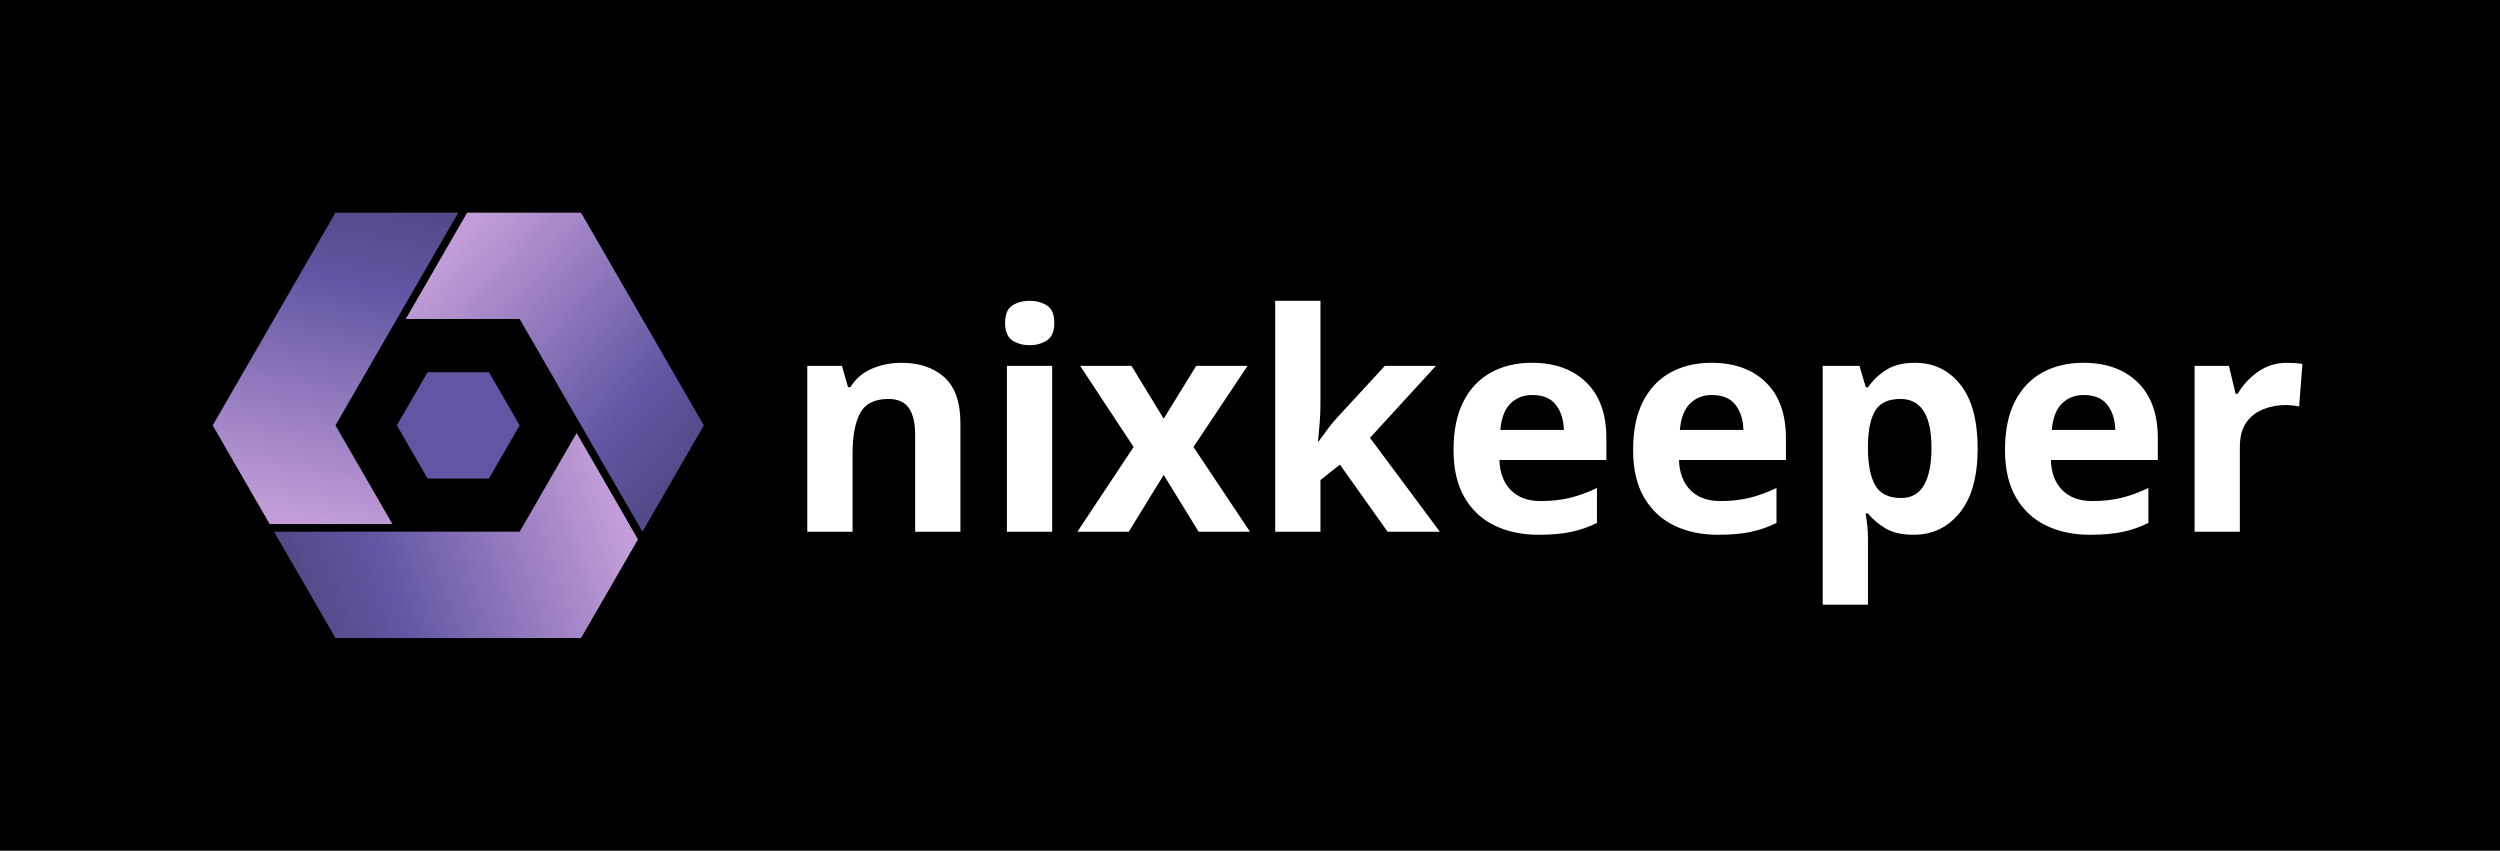
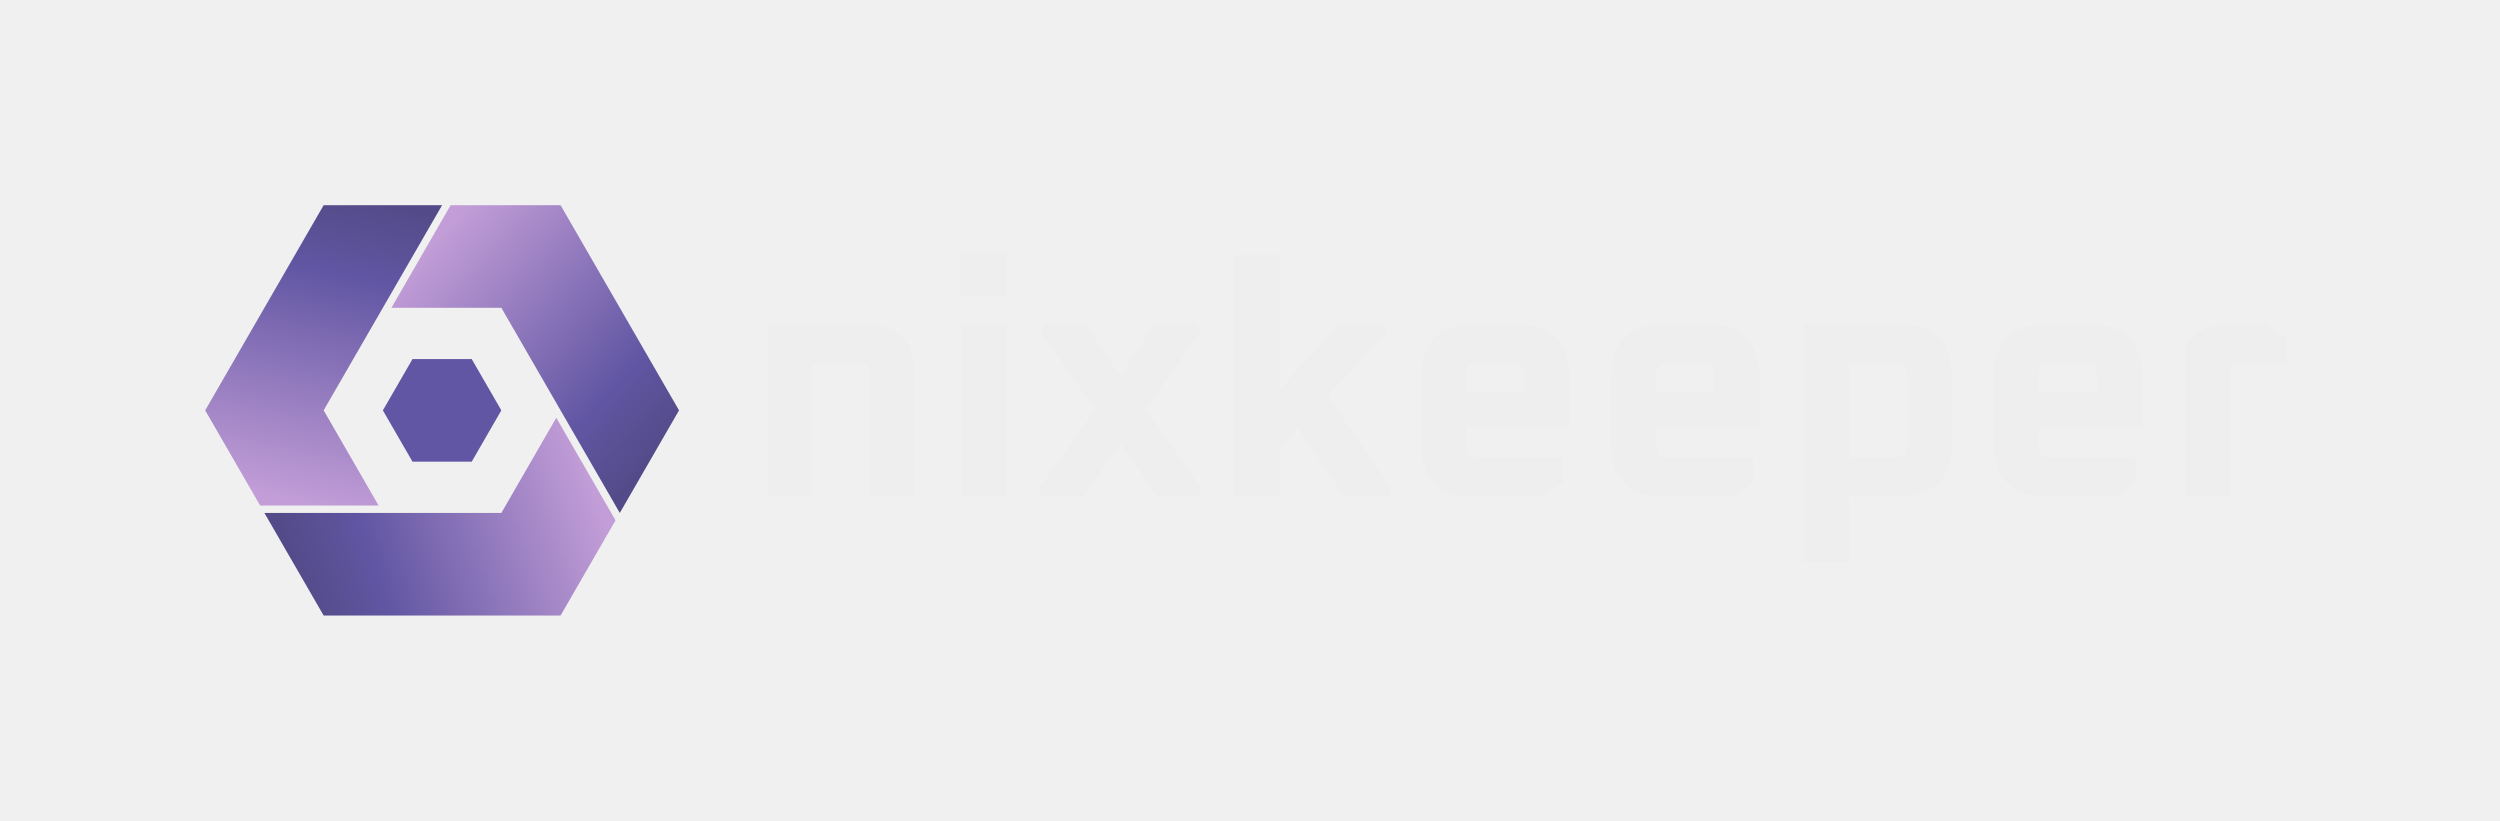
- <svg xmlns="http://www.w3.org/2000/svg" viewBox="0 0 2545 866">
+ <svg xmlns="http://www.w3.org/2000/svg" viewBox="0 0 2638 866">
  <defs>
    <linearGradient id="nixkeeper-lockup-dark0" gradientUnits="userSpaceOnUse" x1="685.26" y1="487.14" x2="444.28" y2="270.63">
      <stop offset="0" stop-color="#534b89" />
      <stop offset="0.25" stop-color="#6156a3" />
      <stop offset="1" stop-color="#c29dd7" />
    </linearGradient>
    <linearGradient id="nixkeeper-lockup-dark1" gradientUnits="userSpaceOnUse" x1="404.01" y1="216.51" x2="337.00" y2="533.45">
      <stop offset="0" stop-color="#534b89" />
      <stop offset="0.25" stop-color="#6156a3" />
      <stop offset="1" stop-color="#c29dd7" />
    </linearGradient>
    <linearGradient id="nixkeeper-lockup-dark2" gradientUnits="userSpaceOnUse" x1="310.26" y1="595.39" x2="618.25" y2="494.95">
      <stop offset="0" stop-color="#534b89" />
      <stop offset="0.25" stop-color="#6156a3" />
      <stop offset="1" stop-color="#c29dd7" />
    </linearGradient>
  </defs>
-   <rect width="100%" height="100%" fill="#000000" />
  <path d="M716.51,433.01 L591.51,216.51 L475.53,216.51 L413.03,324.76 L529.01,324.76 L654.01,541.27 Z" fill="url(#nixkeeper-lockup-dark0)" />
  <path d="M341.51,216.51 L216.51,433.01 L274.50,533.45 L399.50,533.45 L341.51,433.01 L466.51,216.51 Z" fill="url(#nixkeeper-lockup-dark1)" />
  <path d="M341.51,649.52 L591.51,649.52 L649.50,549.08 L587.00,440.83 L529.01,541.27 L279.01,541.27 Z" fill="url(#nixkeeper-lockup-dark2)" />
  <path d="M529.01,433.01 L497.76,378.89 L435.26,378.89 L404.01,433.01 L435.26,487.14 L497.76,487.14 Z" fill="#6156a3" />
-   <text x="797.7" y="541.3" font-family="'Instrument Sans', system-ui, sans-serif" font-weight="700" font-size="309.3" fill="#ffffff">nixkeeper</text>
+   <path d="M809.5,523.9L809.5,342.1L910.1,342.1Q965.9,342.1 965.9,397.9L965.9,523.9L918.3,523.9L918.3,394.5Q918.3,383.4 907.3,383.4L857.1,383.4L857.1,523.9L809.5,523.9ZM1013.2,312.1L1013.2,265.8L1062.6,265.8L1062.6,312.1L1013.2,312.1ZM1014.1,523.9L1014.1,342.1L1061.7,342.1L1061.7,523.9L1014.1,523.9ZM1096.1,516.0L1155.6,432.0L1097.8,350.0L1101.6,342.1L1145.5,342.1L1182.2,396.3L1218.9,342.1L1262.8,342.1L1266.6,350.0L1208.9,432.0L1268.3,516.0L1264.6,523.9L1220.6,523.9L1182.2,467.8L1143.8,523.9L1099.9,523.9L1096.1,516.0ZM1302.8,523.9L1302.8,269.1L1350.3,269.1L1350.3,410.6L1413.3,342.1L1460.2,342.1L1464.0,350.0L1401.1,417.9L1468.8,516.0L1465.0,523.9L1418.3,523.9L1369.7,451.8L1350.3,473.0L1350.3,523.9L1302.8,523.9ZM1499.8,468.1L1499.8,397.9Q1499.8,342.1 1555.6,342.1L1600.4,342.1Q1656.1,342.1 1656.1,397.9L1656.1,450.6L1547.3,450.6L1547.3,471.6Q1547.3,482.6 1558.3,482.6L1649.2,482.6L1649.2,508.6L1628.6,523.9L1555.6,523.9Q1499.8,523.9 1499.8,468.1ZM1547.3,414.2L1608.6,414.2L1608.6,394.5Q1608.6,383.4 1597.6,383.4L1558.3,383.4Q1547.3,383.4 1547.3,394.5L1547.3,414.2ZM1700.2,468.1L1700.2,397.9Q1700.2,342.1 1756.1,342.1L1800.8,342.1Q1856.6,342.1 1856.6,397.9L1856.6,450.6L1747.8,450.6L1747.8,471.6Q1747.8,482.6 1758.8,482.6L1849.7,482.6L1849.7,508.6L1829.0,523.9L1756.1,523.9Q1700.2,523.9 1700.2,468.1ZM1747.8,414.2L1809.0,414.2L1809.0,394.5Q1809.0,383.4 1798.0,383.4L1758.8,383.4Q1747.8,383.4 1747.8,394.5L1747.8,414.2ZM1903.5,592.8L1903.5,342.1L2004.1,342.1Q2059.8,342.1 2059.8,397.9L2059.8,468.1Q2059.8,523.9 2004.1,523.9L1951.0,523.9L1951.0,592.8L1903.5,592.8ZM1951.0,482.6L2001.2,482.6Q2012.3,482.6 2012.3,471.6L2012.3,394.5Q2012.3,383.4 2001.2,383.4L1951.0,383.4L1951.0,482.6ZM2103.9,468.1L2103.9,397.9Q2103.9,342.1 2159.8,342.1L2204.5,342.1Q2260.3,342.1 2260.3,397.9L2260.3,450.6L2151.5,450.6L2151.5,471.6Q2151.5,482.6 2162.5,482.6L2253.4,482.6L2253.4,508.6L2232.7,523.9L2159.8,523.9Q2103.9,523.9 2103.9,468.1ZM2151.5,414.2L2212.7,414.2L2212.7,394.5Q2212.7,383.4 2201.7,383.4L2162.5,383.4Q2151.5,383.4 2151.5,394.5L2151.5,414.2ZM2305.8,523.9L2305.8,365.5Q2318.5,342.1 2354.7,342.1L2391.9,342.1L2412.6,357.5L2412.6,383.4L2367.4,383.4Q2357.0,383.4 2353.3,388.5L2353.3,523.9L2305.8,523.9Z" fill="#eeeeee" />
</svg>
